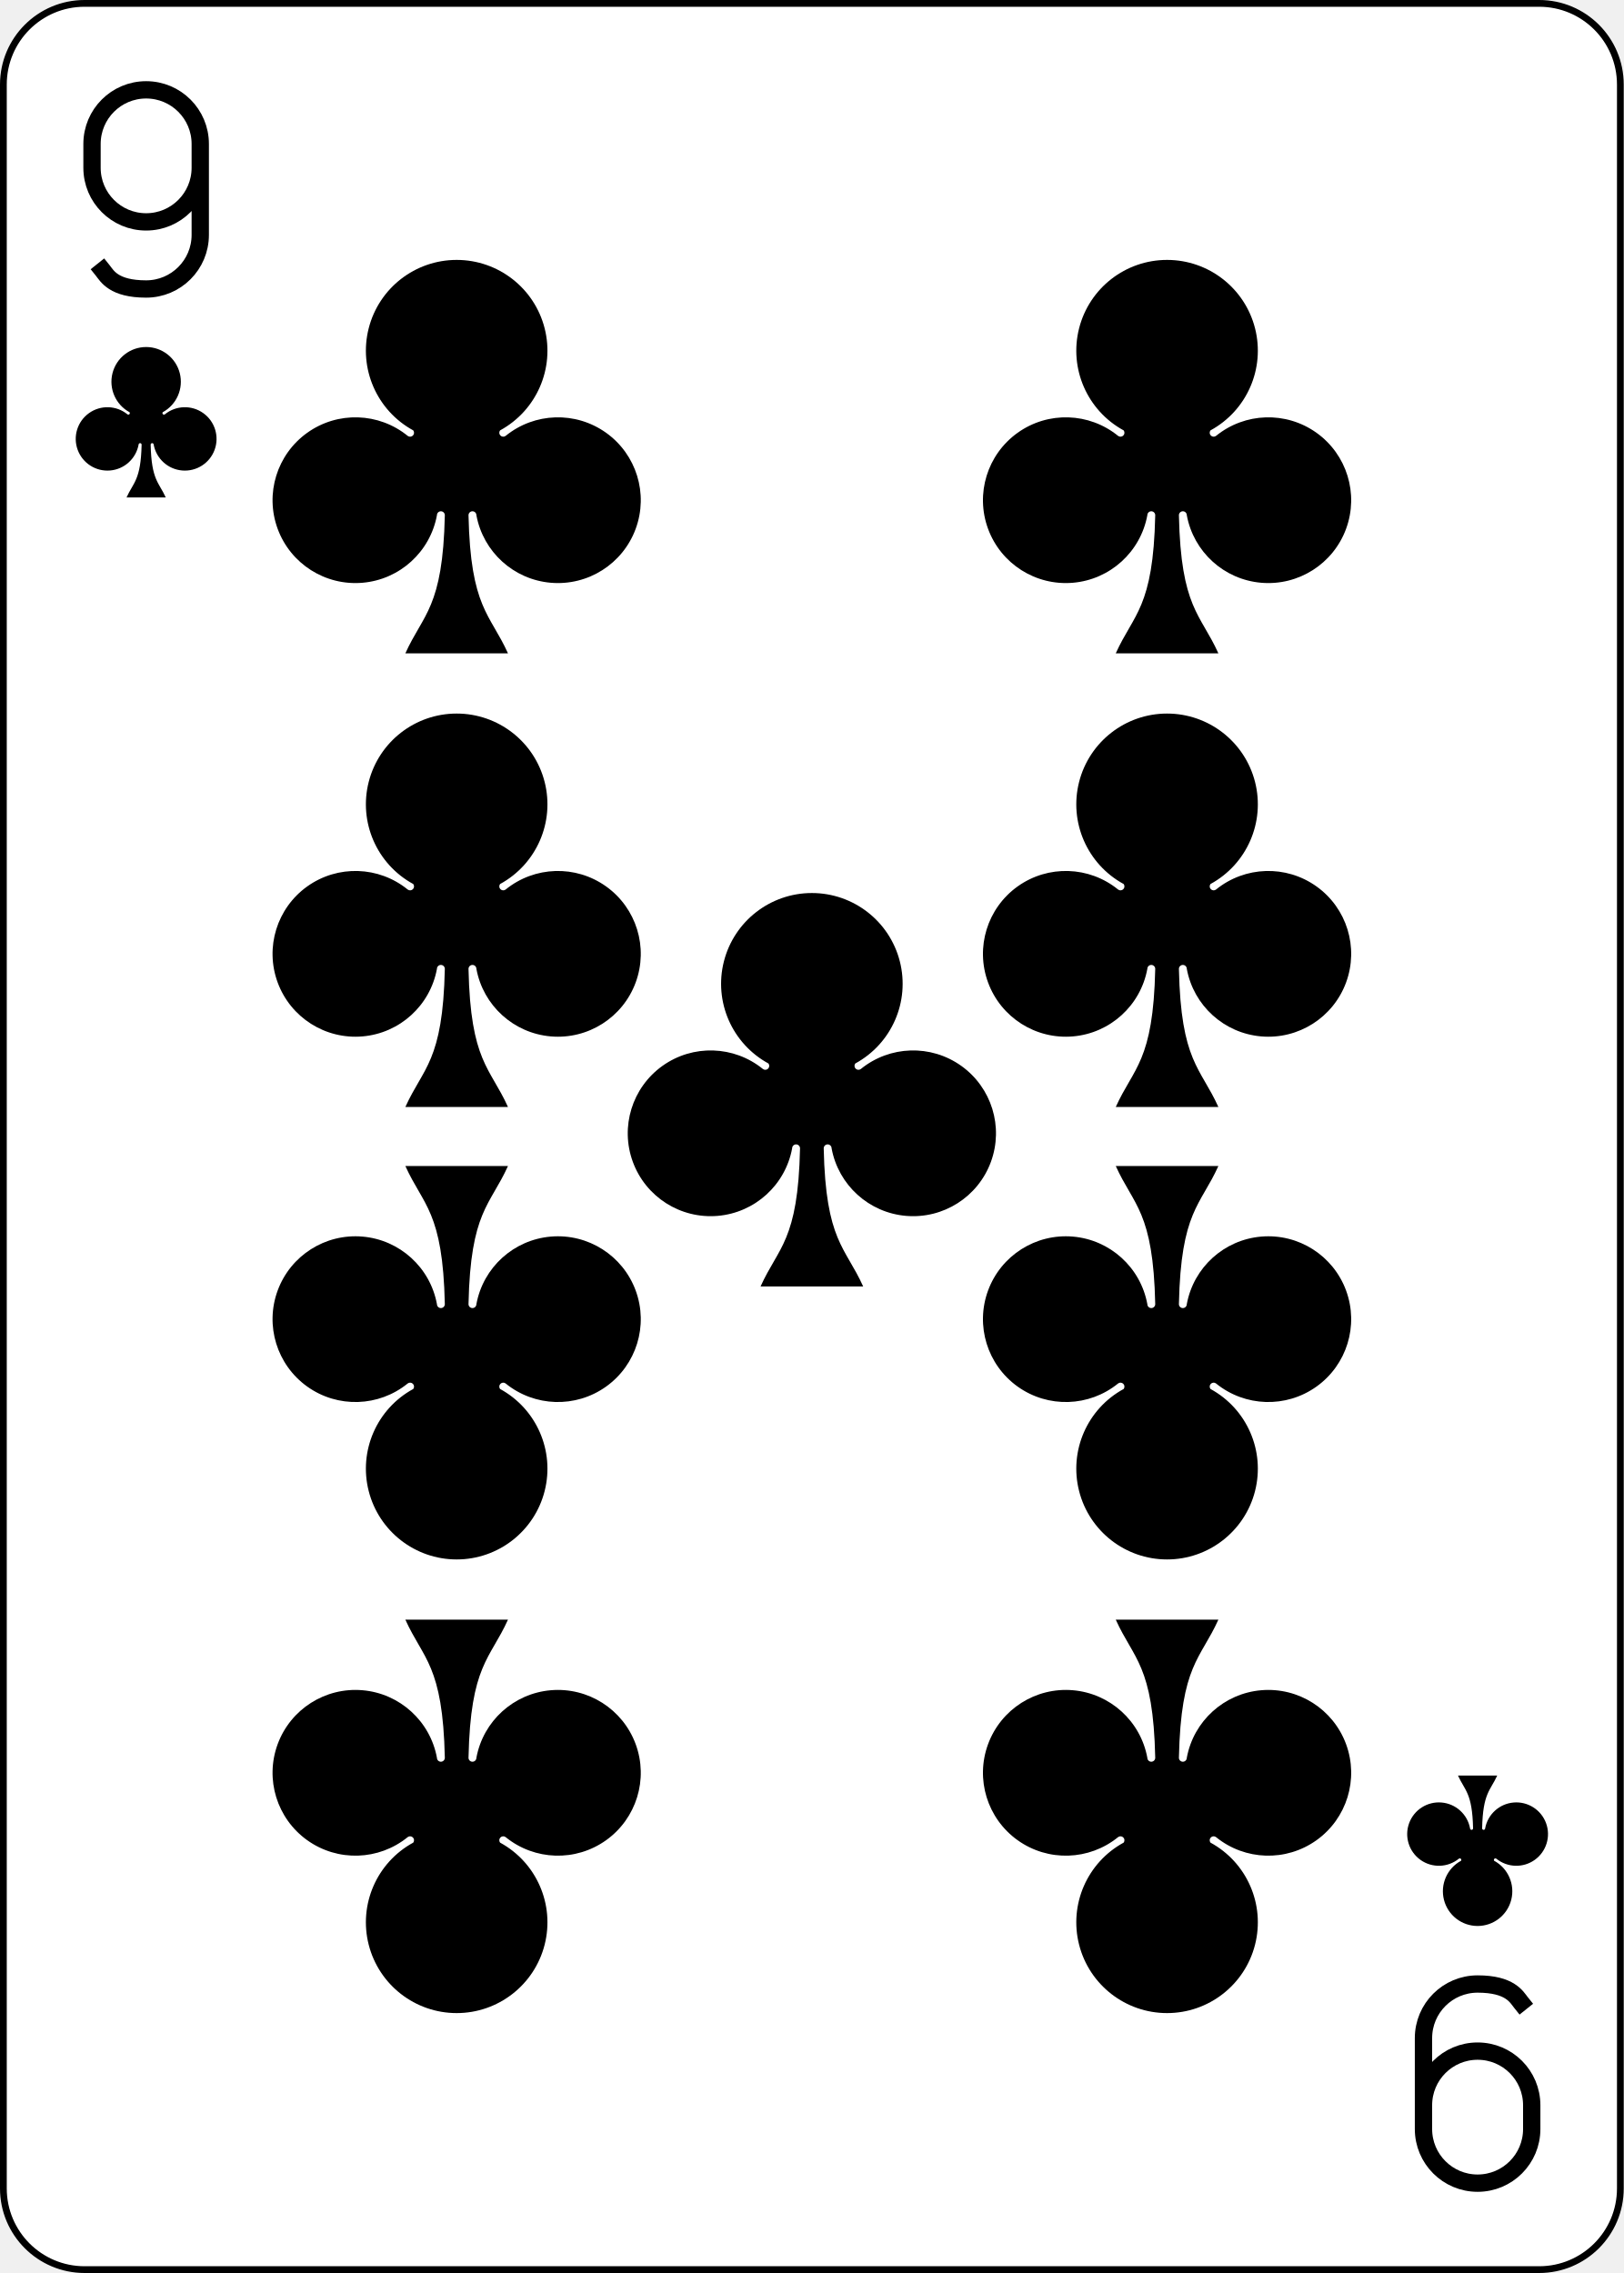
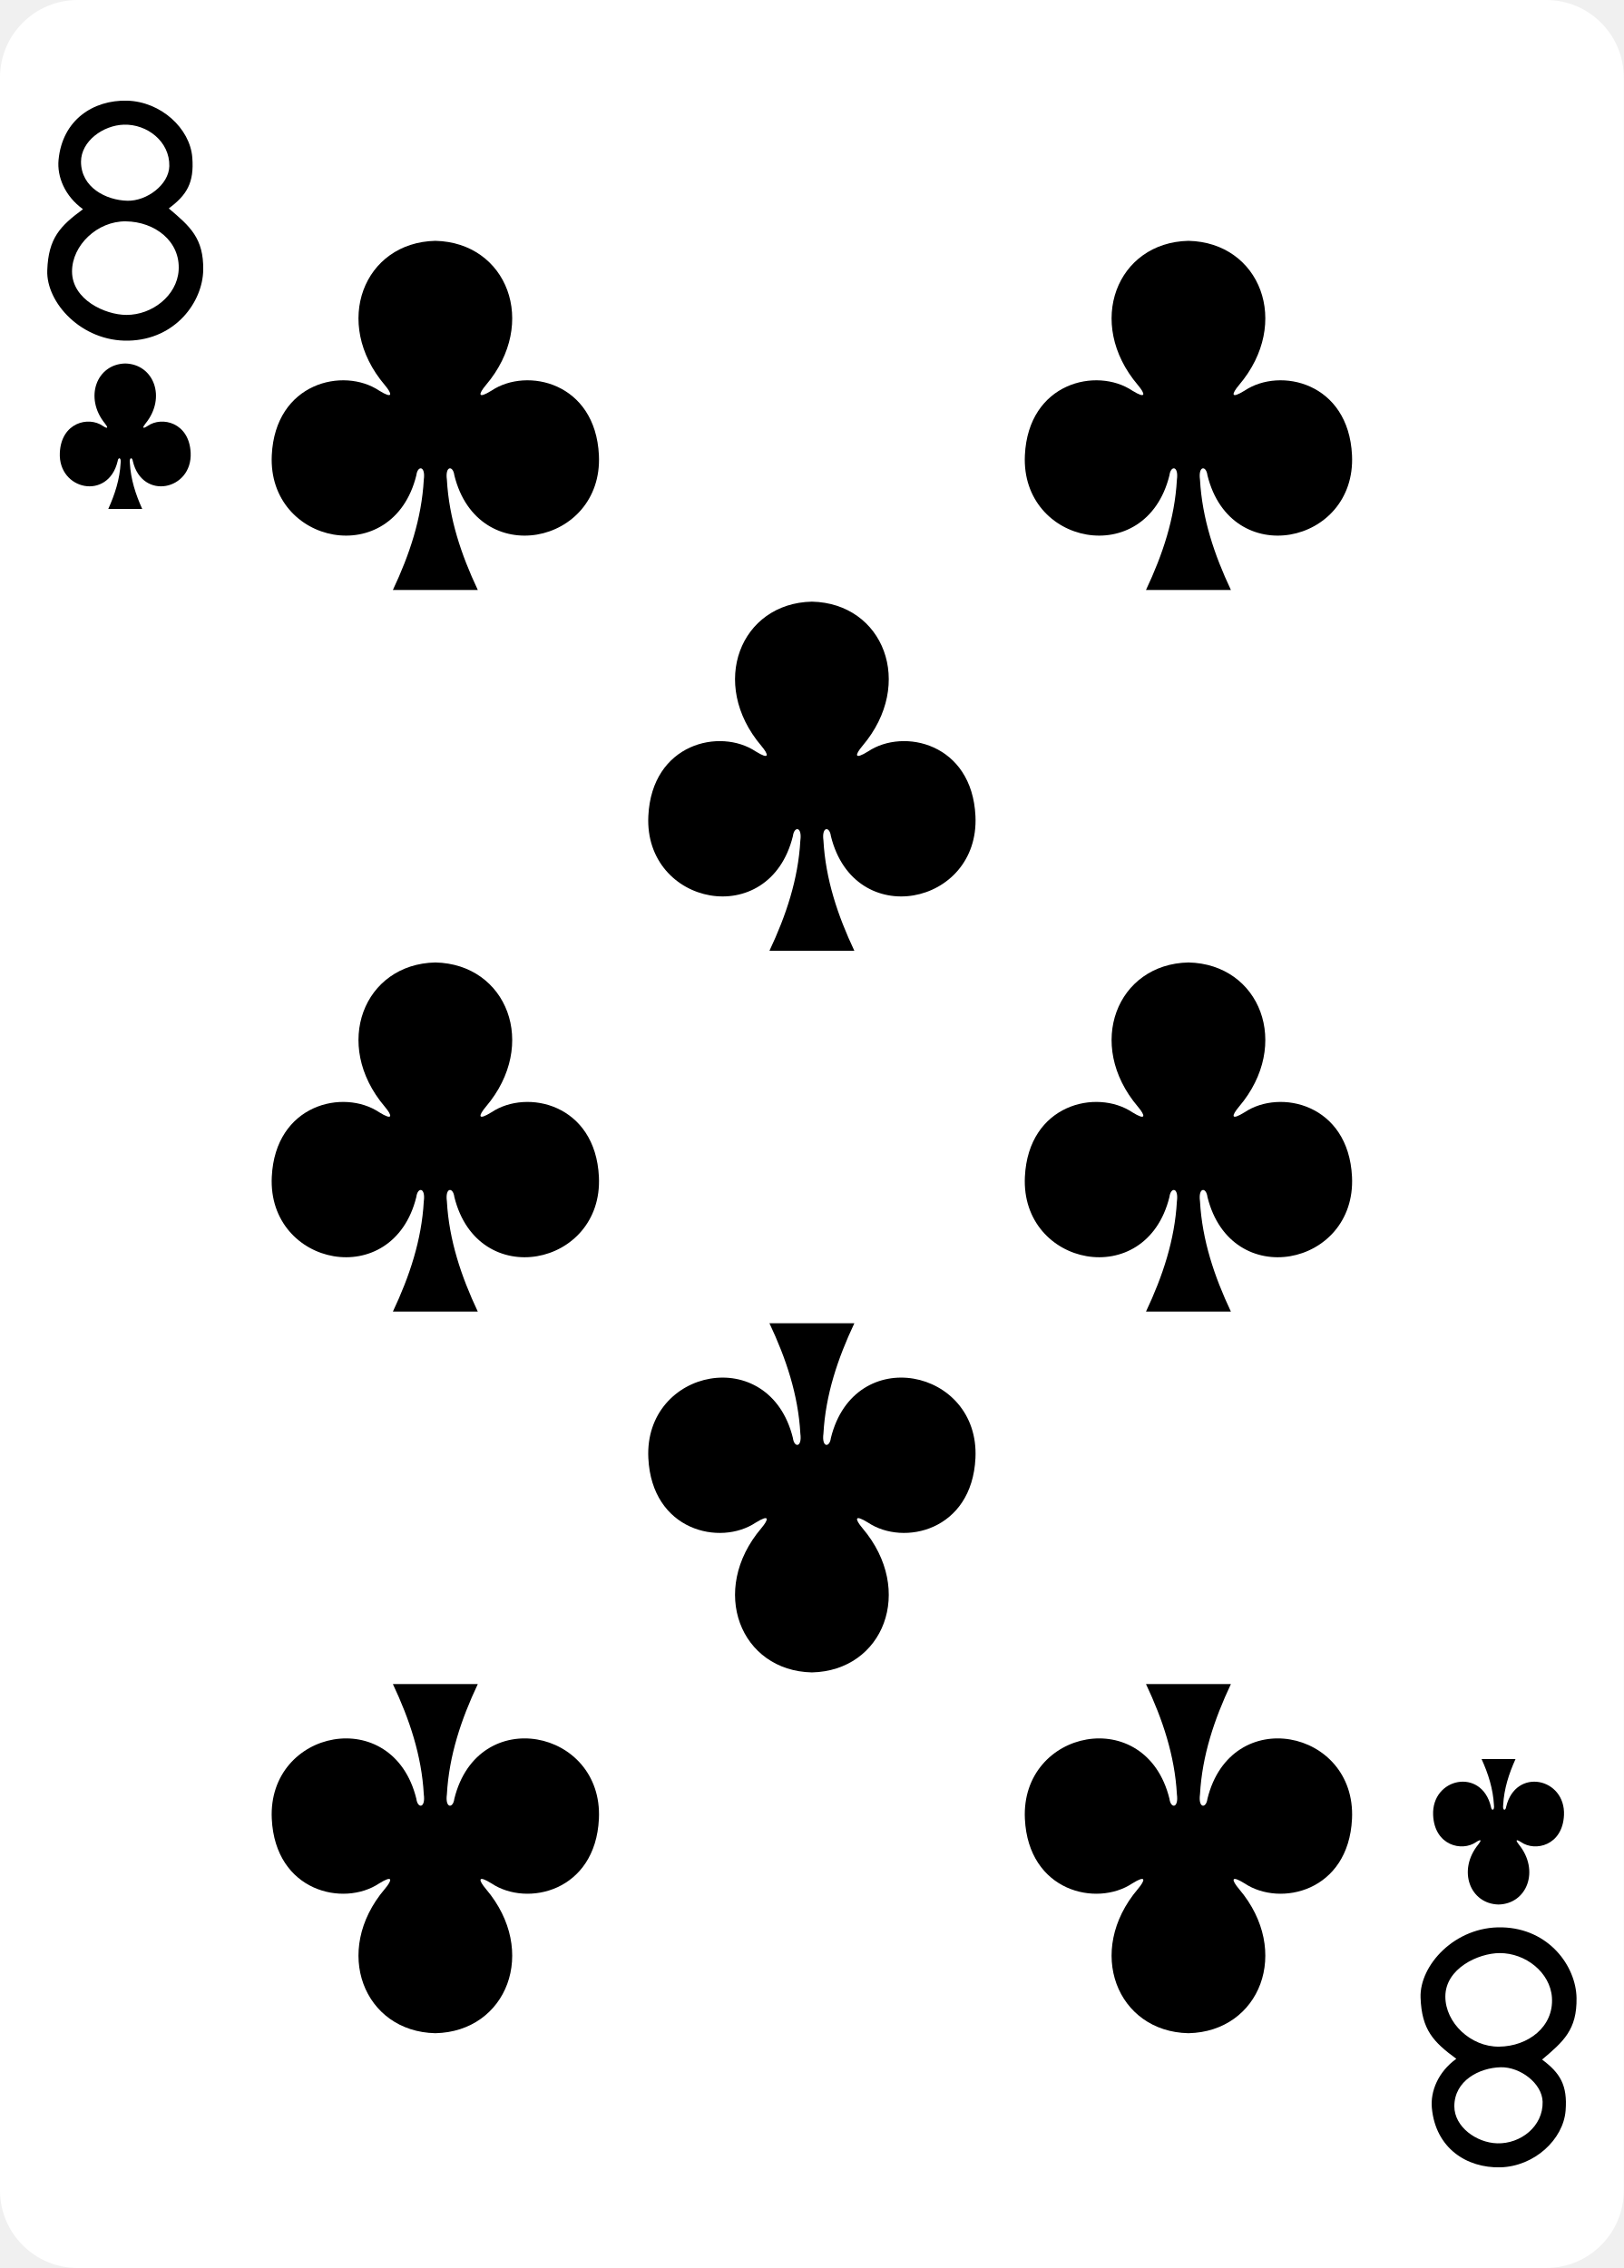
- <svg xmlns="http://www.w3.org/2000/svg" xmlns:xlink="http://www.w3.org/1999/xlink" class="card" face="9C" height="3.5in" preserveAspectRatio="none" viewBox="-120 -168 240 336" width="2.5in">
-   <defs>
-     <symbol id="SC9" viewBox="-600 -600 1200 1200" preserveAspectRatio="xMinYMid">
-       <path d="M30 150C35 385 85 400 130 500L-130 500C-85 400 -35 385 -30 150A10 10 0 0 0 -50 150A210 210 0 1 1 -124 -51A10 10 0 0 0 -110 -65A230 230 0 1 1 110 -65A10 10 0 0 0 124 -51A210 210 0 1 1 50 150A10 10 0 0 0 30 150Z" fill="black" />
-     </symbol>
-     <symbol id="VC9" viewBox="-500 -500 1000 1000" preserveAspectRatio="xMinYMid">
-       <path d="M250 -100A250 250 0 0 1 -250 -100L-250 -210A250 250 0 0 1 250 -210L250 210A250 250 0 0 1 0 460C-150 460 -180 400 -200 375" stroke="black" stroke-width="80" stroke-linecap="square" stroke-miterlimit="1.5" fill="none" />
-     </symbol>
-   </defs>
-   <rect width="239" height="335" x="-119.5" y="-167.5" rx="12" ry="12" fill="white" stroke="black" />
-   <use xlink:href="#VC9" height="32" width="32" x="-114.4" y="-156" />
-   <use xlink:href="#SC9" height="26.769" width="26.769" x="-111.784" y="-119" />
-   <use xlink:href="#SC9" height="70" width="70" x="-87.501" y="-135.588" />
-   <use xlink:href="#SC9" height="70" width="70" x="17.501" y="-135.588" />
-   <use xlink:href="#SC9" height="70" width="70" x="-87.501" y="-68.529" />
-   <use xlink:href="#SC9" height="70" width="70" x="17.501" y="-68.529" />
-   <use xlink:href="#SC9" height="70" width="70" x="-35" y="-42" />
-   <g transform="rotate(180)">
-     <use xlink:href="#VC9" height="32" width="32" x="-114.4" y="-156" />
-     <use xlink:href="#SC9" height="26.769" width="26.769" x="-111.784" y="-119" />
-     <use xlink:href="#SC9" height="70" width="70" x="-87.501" y="-135.588" />
-     <use xlink:href="#SC9" height="70" width="70" x="17.501" y="-135.588" />
-     <use xlink:href="#SC9" height="70" width="70" x="-87.501" y="-68.529" />
-     <use xlink:href="#SC9" height="70" width="70" x="17.501" y="-68.529" />
+ <svg xmlns="http://www.w3.org/2000/svg" width="63mm" height="88mm" viewBox="0 0 238.111 332.599" version="1.1" id="svg8">
+   <defs id="defs2" />
+   <g id="layer1" transform="translate(-600.1705,-2.846544)">
+     <g transform="matrix(1.07145,0,0,1.07009,-1878.21,1167.5)" id="CLUB-8">
+       <rect y="-1088.37" x="2313.109" height="310.814" width="222.232" id="rect6355-6-85-3-3-4-3" style="display:inline;opacity:1;fill:#ffffff;fill-opacity:1;stroke:none;stroke-width:0.997;stroke-miterlimit:4;stroke-dasharray:none;stroke-opacity:1" rx="10.63" ry="10.63" />
+       <path d="m 2475.756,-1055.365 c -9.774,0.212 -14.157,11.217 -6.918,19.763 1.05,1.246 1.158,1.962 -0.765,0.764 -4.874,-3.259 -14.219,-1.117 -14.698,8.847 -0.591,12.277 16.563,15.814 19.784,2.76 0.17,-1.377 1.29,-1.346 1.02,0.609 -0.294,5.306 -1.951,10.266 -4.229,15.102 3.839,0 8.13,0 11.62,0 -2.278,-4.837 -3.935,-9.796 -4.229,-15.102 -0.27,-1.955 0.85,-1.986 1.02,-0.609 3.221,13.055 20.375,9.517 19.784,-2.76 -0.478,-9.964 -9.824,-12.107 -14.698,-8.847 -1.923,1.197 -1.814,0.482 -0.764,-0.764 7.239,-8.546 2.856,-19.551 -6.918,-19.763 0,-10e-5 0,0 -0.01,0 z" id="path147-0-8-1-6-13-2-2-3-8" style="display:inline;opacity:1" />
+       <path d="m 2372.686,-1055.365 c -9.774,0.212 -14.157,11.217 -6.918,19.763 1.05,1.246 1.158,1.962 -0.765,0.764 -4.874,-3.259 -14.219,-1.117 -14.698,8.847 -0.591,12.277 16.563,15.814 19.784,2.76 0.17,-1.377 1.29,-1.346 1.02,0.609 -0.294,5.306 -1.951,10.266 -4.229,15.102 3.839,0 8.13,0 11.62,0 -2.278,-4.837 -3.935,-9.796 -4.229,-15.102 -0.27,-1.955 0.85,-1.986 1.02,-0.609 3.221,13.055 20.375,9.517 19.784,-2.76 -0.478,-9.964 -9.824,-12.107 -14.698,-8.847 -1.923,1.197 -1.814,0.482 -0.764,-0.764 7.239,-8.546 2.856,-19.551 -6.918,-19.763 0,-10e-5 0,0 -0.01,0 z" id="path147-0-8-1-6-75-2-83-9-8-9" style="display:inline;opacity:1" />
+       <path d="m 2475.756,-809.732 c -9.774,-0.212 -14.157,-11.217 -6.918,-19.763 1.05,-1.247 1.158,-1.962 -0.765,-0.765 -4.874,3.259 -14.219,1.117 -14.698,-8.847 -0.591,-12.277 16.563,-15.814 19.784,-2.76 0.17,1.377 1.29,1.346 1.02,-0.609 -0.294,-5.306 -1.951,-10.266 -4.229,-15.103 3.839,0 8.13,0 11.62,0 -2.278,4.836 -3.935,9.796 -4.229,15.103 -0.27,1.955 0.85,1.987 1.02,0.609 3.221,-13.055 20.375,-9.517 19.784,2.76 -0.478,9.964 -9.824,12.106 -14.698,8.847 -1.923,-1.197 -1.814,-0.482 -0.764,0.765 7.239,8.546 2.856,19.551 -6.918,19.763 0,6e-5 0,-5e-5 -0.01,0 z" id="path147-0-8-1-6-7-5-5-7-62-3-0" style="display:inline;opacity:1" />
+       <path d="m 2372.686,-809.732 c -9.774,-0.212 -14.157,-11.217 -6.918,-19.763 1.05,-1.247 1.158,-1.962 -0.765,-0.765 -4.874,3.259 -14.219,1.117 -14.698,-8.847 -0.591,-12.277 16.563,-15.814 19.784,-2.76 0.17,1.377 1.29,1.346 1.02,-0.609 -0.294,-5.306 -1.951,-10.266 -4.229,-15.103 3.839,0 8.13,0 11.62,0 -2.278,4.836 -3.935,9.796 -4.229,15.103 -0.27,1.955 0.85,1.987 1.02,0.609 3.221,-13.055 20.375,-9.517 19.784,2.76 -0.478,9.964 -9.824,12.106 -14.698,8.847 -1.923,-1.197 -1.814,-0.482 -0.764,0.765 7.239,8.546 2.856,19.551 -6.918,19.763 0,6e-5 0,-5e-5 -0.01,0 z" id="path147-0-8-1-6-75-6-1-2-41-4-5" style="display:inline;opacity:1" />
+       <path d="m 2424.221,-1005.918 c -9.774,0.212 -14.157,11.217 -6.918,19.763 1.05,1.247 1.158,1.962 -0.765,0.765 -4.874,-3.259 -14.219,-1.117 -14.698,8.847 -0.591,12.277 16.563,15.814 19.784,2.76 0.17,-1.377 1.29,-1.346 1.02,0.609 -0.294,5.306 -1.951,10.266 -4.229,15.103 3.839,0 8.13,0 11.62,0 -2.278,-4.836 -3.935,-9.796 -4.229,-15.103 -0.27,-1.955 0.85,-1.987 1.02,-0.609 3.221,13.055 20.375,9.517 19.784,-2.76 -0.478,-9.964 -9.824,-12.106 -14.698,-8.847 -1.923,1.197 -1.814,0.482 -0.764,-0.765 7.239,-8.546 2.856,-19.551 -6.918,-19.763 0,-10e-5 0,0 -0.01,0 z" id="path147-0-8-1-6-2-00-7-5-5-3" style="display:inline;opacity:1" />
+       <path d="m 2475.756,-956.471 c -9.774,0.212 -14.157,11.217 -6.918,19.763 1.05,1.247 1.158,1.962 -0.765,0.765 -4.874,-3.259 -14.219,-1.117 -14.698,8.847 -0.591,12.277 16.563,15.814 19.784,2.76 0.17,-1.377 1.289,-1.346 1.02,0.609 -0.294,5.306 -1.951,10.266 -4.229,15.103 3.839,0 8.13,0 11.62,0 -2.278,-4.836 -3.935,-9.796 -4.229,-15.103 -0.27,-1.955 0.85,-1.987 1.02,-0.609 3.221,13.055 20.375,9.517 19.784,-2.76 -0.478,-9.964 -9.824,-12.106 -14.698,-8.847 -1.923,1.197 -1.814,0.482 -0.764,-0.765 7.239,-8.546 2.856,-19.551 -6.918,-19.763 0,-6e-5 0,5e-5 -0.01,0 z" id="path147-0-8-1-6-7-5-7-3-0-4-4-6" style="display:inline;opacity:1" />
+       <path d="m 2372.686,-956.471 c -9.774,0.212 -14.157,11.217 -6.918,19.763 1.05,1.247 1.158,1.962 -0.765,0.765 -4.874,-3.259 -14.219,-1.117 -14.698,8.847 -0.591,12.277 16.563,15.814 19.784,2.76 0.17,-1.377 1.29,-1.346 1.02,0.609 -0.294,5.306 -1.951,10.266 -4.229,15.103 3.839,0 8.13,0 11.62,0 -2.278,-4.836 -3.935,-9.796 -4.229,-15.103 -0.27,-1.955 0.85,-1.987 1.02,-0.609 3.221,13.055 20.375,9.517 19.784,-2.76 -0.478,-9.964 -9.824,-12.106 -14.698,-8.847 -1.923,1.197 -1.814,0.482 -0.764,-0.765 7.239,-8.546 2.856,-19.551 -6.918,-19.763 0,-6e-5 0,5e-5 -0.01,0 z" id="path147-0-8-1-6-75-6-6-5-3-2-4-8" style="display:inline;opacity:1" />
+       <path d="m 2424.221,-859.178 c -9.774,-0.212 -14.157,-11.217 -6.918,-19.763 1.05,-1.247 1.158,-1.962 -0.765,-0.765 -4.874,3.259 -14.219,1.117 -14.698,-8.847 -0.591,-12.277 16.563,-15.814 19.784,-2.76 0.17,1.377 1.29,1.346 1.02,-0.609 -0.294,-5.306 -1.951,-10.266 -4.229,-15.103 3.839,0 8.13,0 11.62,0 -2.278,4.836 -3.935,9.796 -4.229,15.103 -0.27,1.955 0.85,1.987 1.02,0.609 3.221,-13.055 20.375,-9.517 19.784,2.76 -0.478,9.964 -9.824,12.106 -14.698,8.847 -1.923,-1.197 -1.814,-0.482 -0.764,0.765 7.239,8.546 2.856,19.551 -6.918,19.763 0,6e-5 0,-5e-5 -0.01,0 z" id="path147-0-8-1-6-2-0-8-6-42-9-6" style="display:inline;opacity:1" />
+       <path d="m 2518.203,-827.369 c 3.91,-0.088 5.663,-4.674 2.767,-8.235 -0.42,-0.519 -0.463,-0.817 0.306,-0.319 1.95,1.358 5.688,0.465 5.879,-3.686 0.236,-5.115 -6.625,-6.589 -7.913,-1.15 -0.068,0.574 -0.516,0.561 -0.408,-0.254 0.117,-2.211 0.78,-4.278 1.691,-6.293 -1.549,0 -3.099,0 -4.648,0 0.911,2.015 1.574,4.082 1.691,6.293 0.108,0.815 -0.34,0.828 -0.408,0.254 -1.288,-5.439 -8.15,-3.966 -7.913,1.15 0.191,4.152 3.93,5.044 5.879,3.686 0.769,-0.499 0.726,-0.201 0.306,0.319 -2.896,3.561 -1.142,8.146 2.767,8.235 0,2e-5 0,-2e-5 0,0 z" id="path147-6-9-8-7-0-5-6-1-6-9" style="display:inline;opacity:1" />
+       <path d="m 2330.248,-1038.556 c -3.91,0.088 -5.663,4.674 -2.767,8.235 0.42,0.519 0.463,0.817 -0.306,0.319 -1.95,-1.358 -5.688,-0.465 -5.879,3.686 -0.236,5.115 6.625,6.589 7.913,1.15 0.068,-0.574 0.516,-0.561 0.408,0.254 -0.117,2.211 -0.78,4.277 -1.691,6.293 1.549,0 3.099,0 4.648,0 -0.911,-2.015 -1.574,-4.082 -1.692,-6.293 -0.108,-0.815 0.34,-0.828 0.408,-0.254 1.288,5.439 8.15,3.966 7.913,-1.15 -0.191,-4.152 -3.929,-5.044 -5.879,-3.686 -0.769,0.499 -0.726,0.201 -0.306,-0.319 2.896,-3.561 1.142,-8.146 -2.767,-8.235 0,0 0,0 0,0 z" id="path147-6-9-8-7-4-5-62-4-0-0" style="display:inline;opacity:1" />
+       <path d="m 2319.576,-1051.317 c 0.156,-4.416 1.751,-6.072 4.891,-8.383 -2.505,-1.809 -3.561,-4.476 -3.346,-6.746 0.516,-5.497 4.755,-8.244 9.381,-8.127 4.63,0.123 8.614,3.797 8.925,7.791 0.27,3.472 -0.76,5.148 -3.22,6.974 2.92,2.468 4.785,4.09 4.715,8.439 -0.069,4.349 -3.764,9.525 -10.205,9.683 -6.441,0.158 -11.301,-5.216 -11.141,-9.632 z m 17.98,0.016 c 0.275,-3.998 -3.255,-6.695 -7.239,-6.734 -3.88,-0.042 -7.349,3.274 -7.349,6.863 0,3.855 4.514,5.95 7.43,5.959 3.544,0.016 6.919,-2.646 7.159,-6.088 z m -1.275,-14.302 c 0.076,-3.364 -3.025,-5.777 -6.224,-5.681 -2.845,0.087 -5.854,2.26 -5.86,5.074 0,3.523 3.425,5.283 6.35,5.351 2.655,0.06 5.674,-2.2 5.734,-4.744 z m 0,0" id="path27-3-3-2" style="opacity:1" />
+       <path d="m 2507.528,-814.608 c 0.156,4.416 1.751,6.072 4.891,8.383 -2.505,1.809 -3.561,4.476 -3.346,6.746 0.516,5.497 4.755,8.244 9.381,8.127 4.63,-0.123 8.614,-3.797 8.925,-7.791 0.27,-3.472 -0.76,-5.148 -3.22,-6.974 2.92,-2.468 4.784,-4.089 4.715,-8.439 -0.069,-4.349 -3.764,-9.525 -10.205,-9.683 -6.441,-0.158 -11.301,5.216 -11.141,9.632 z m 17.979,-0.016 c 0.275,3.998 -3.255,6.695 -7.239,6.734 -3.88,0.042 -7.349,-3.274 -7.349,-6.863 0,-3.855 4.514,-5.95 7.43,-5.959 3.544,-0.016 6.919,2.646 7.159,6.088 z m -1.275,14.302 c 0.076,3.364 -3.025,5.777 -6.224,5.681 -2.845,-0.088 -5.854,-2.259 -5.859,-5.074 0,-3.523 3.425,-5.283 6.35,-5.351 2.655,-0.06 5.674,2.199 5.734,4.744 z m 0,0" id="path27-0-0-5-0" style="opacity:1" />
+     </g>
  </g>
</svg>
